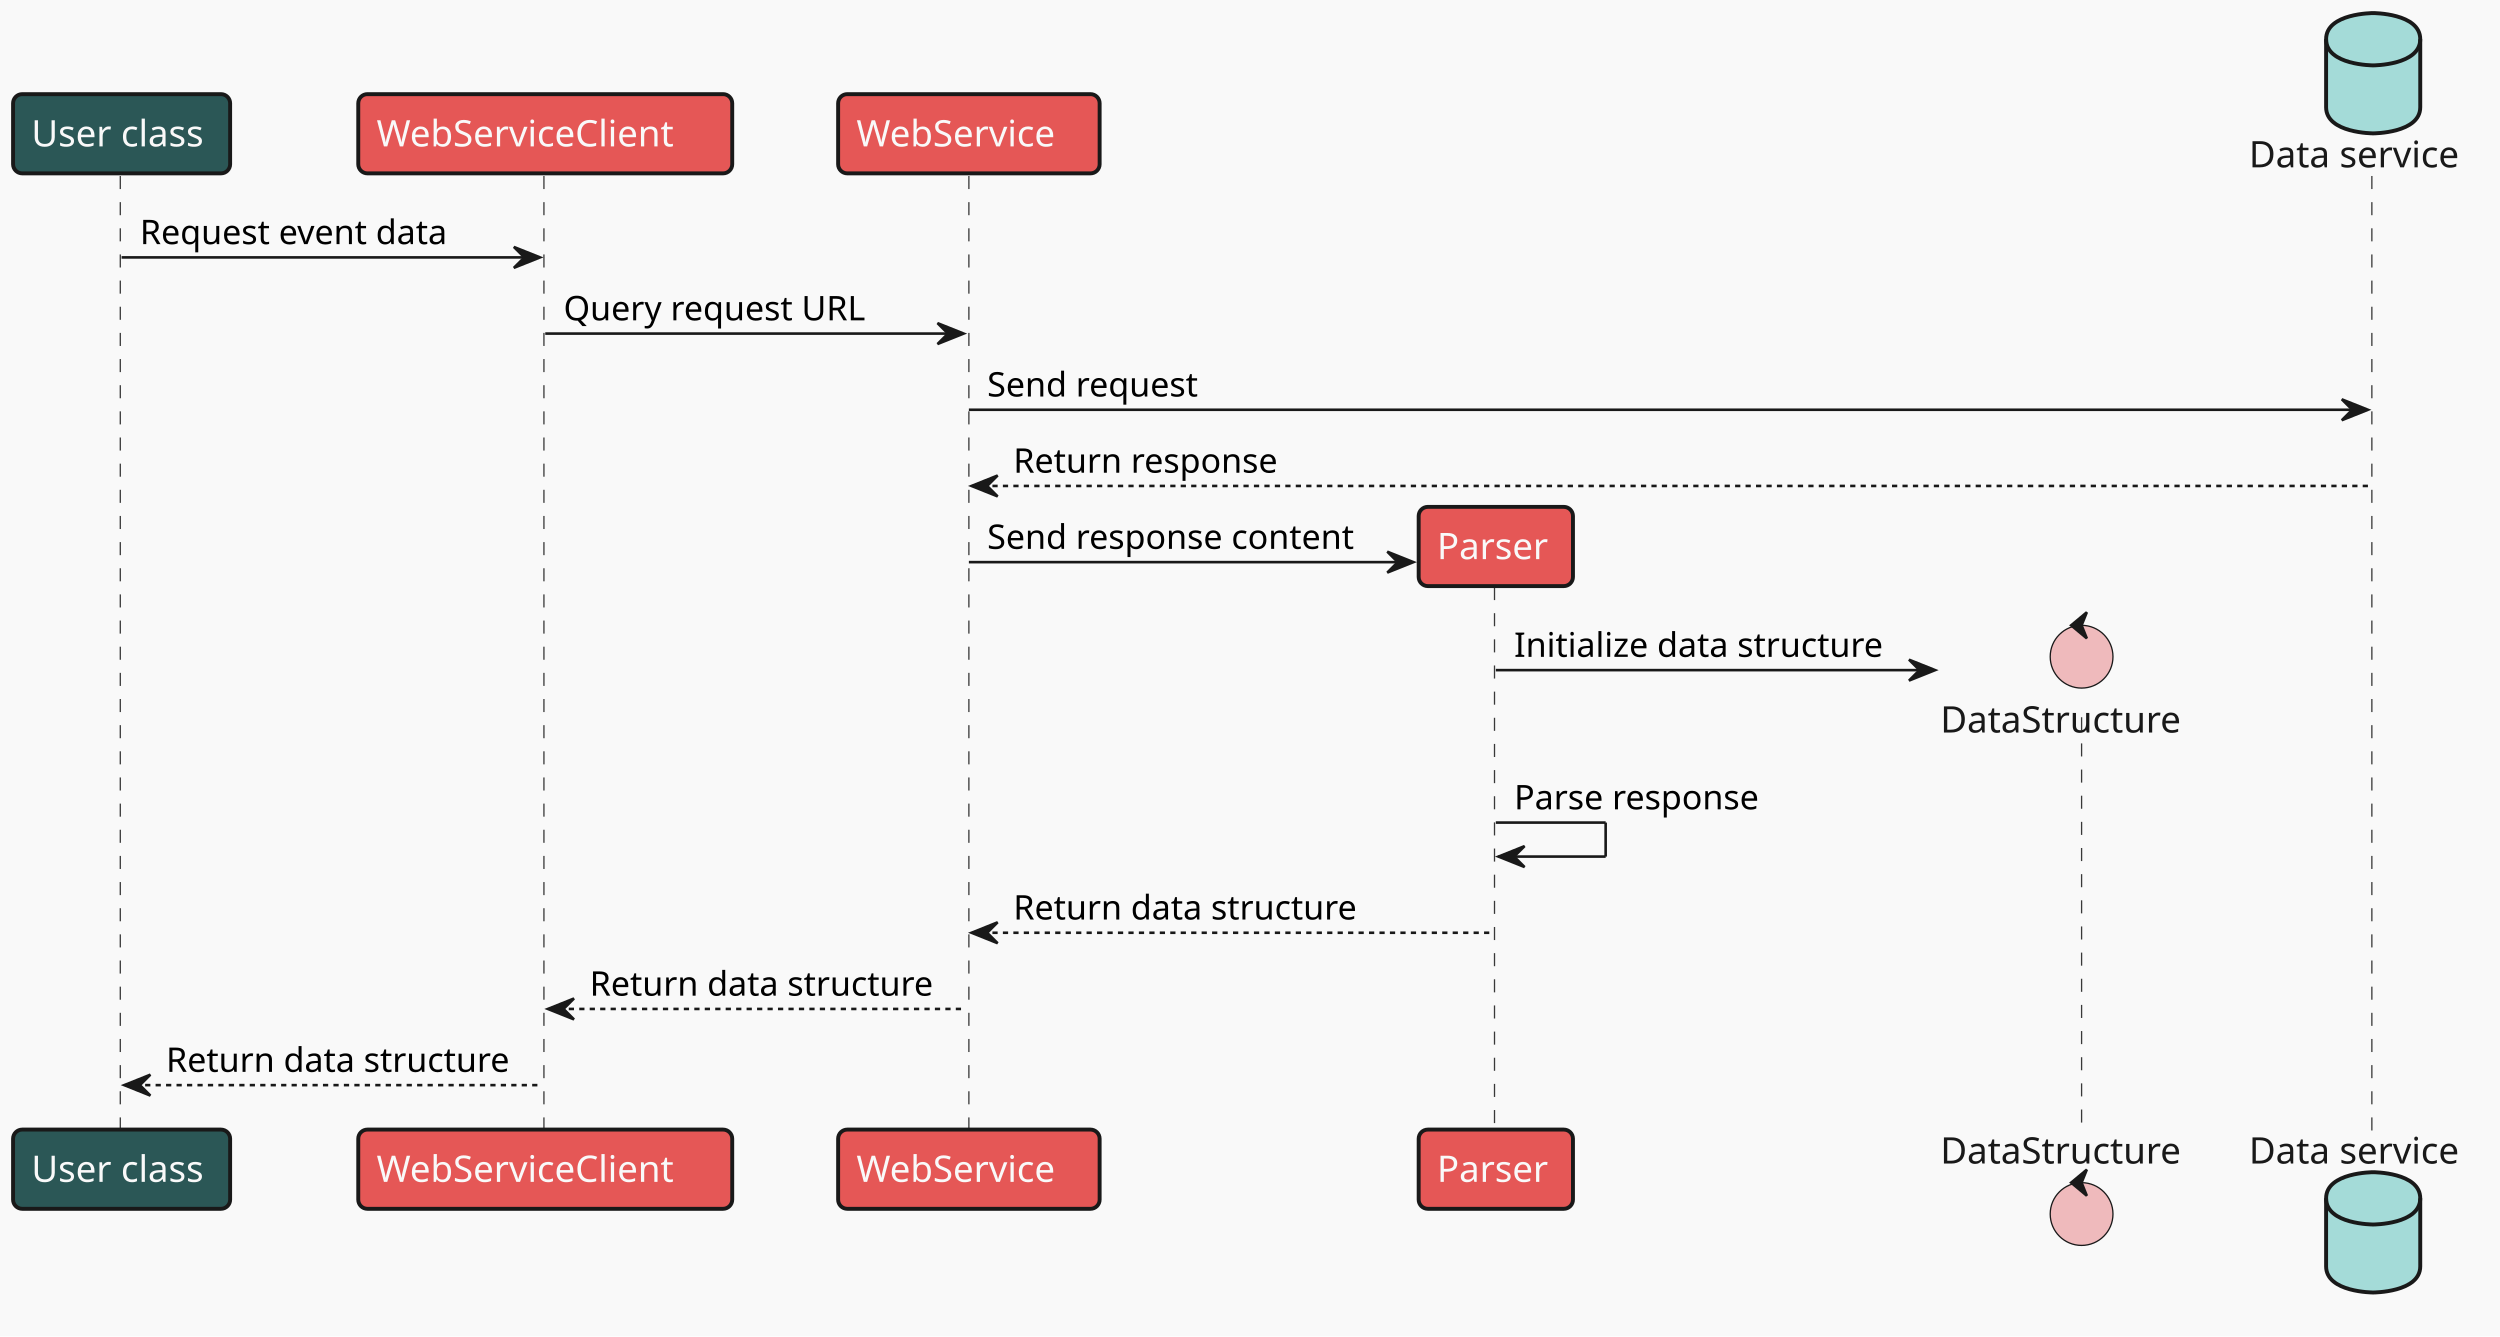
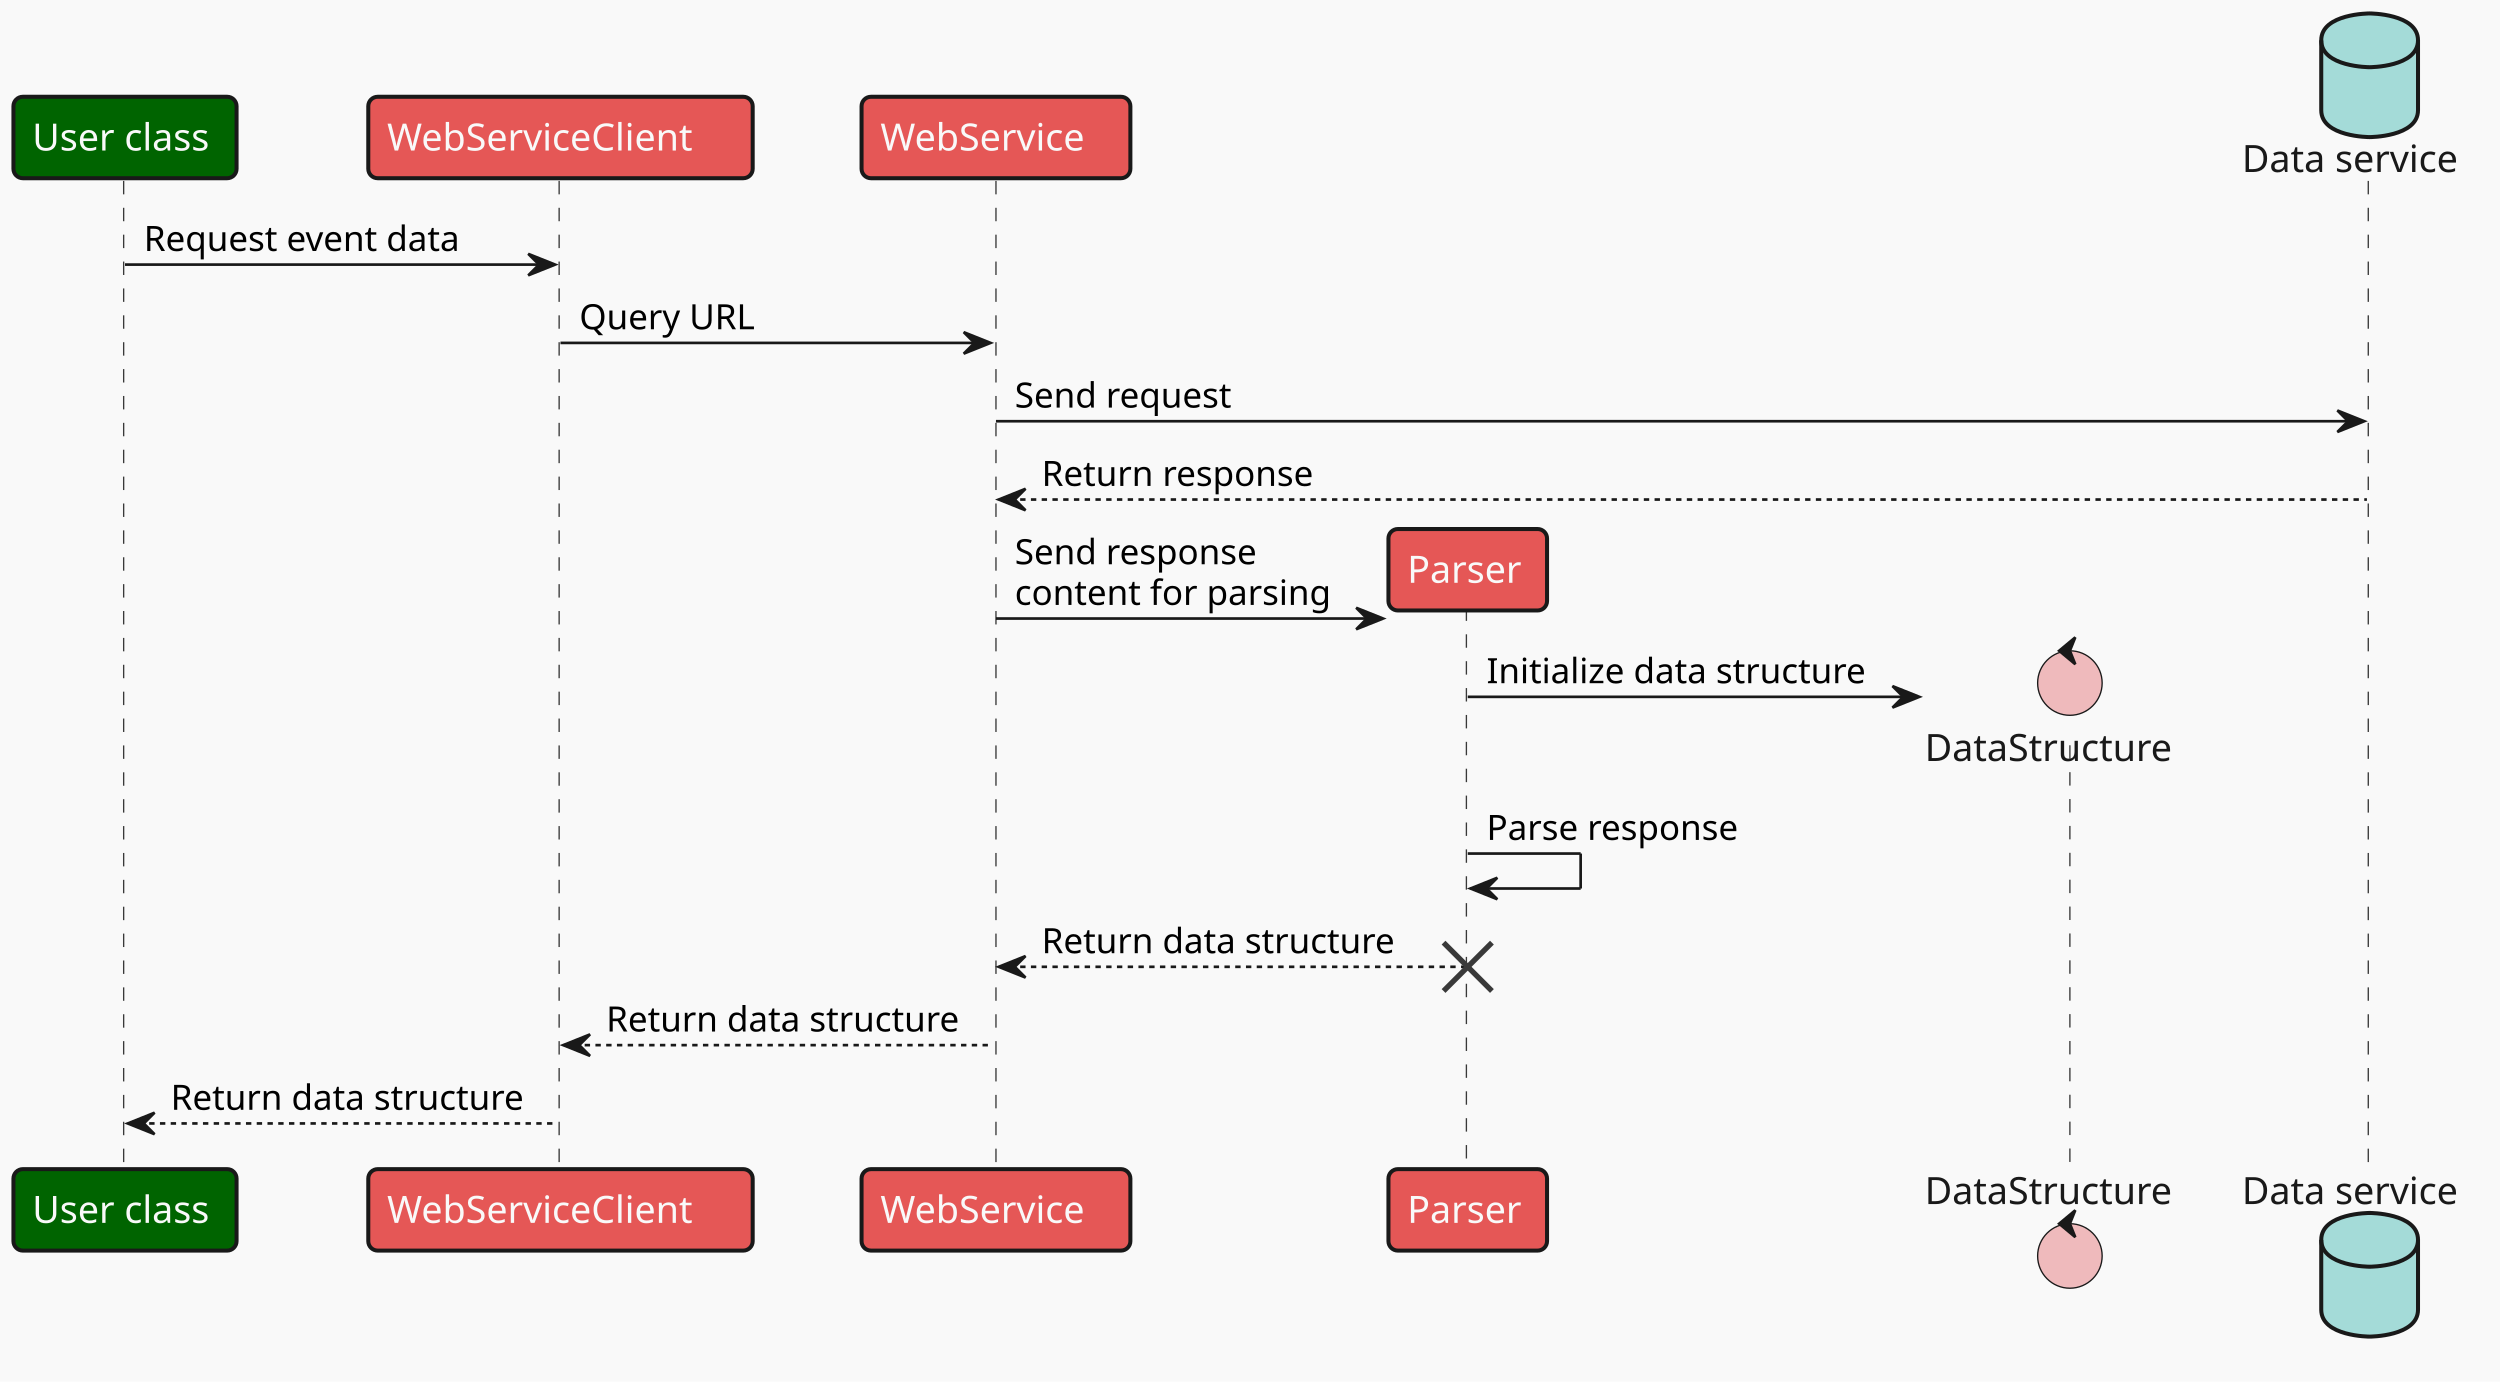
- <svg xmlns="http://www.w3.org/2000/svg" contentStyleType="text/css" height="511px" preserveAspectRatio="none" style="width:956px;height:511px;background:#F9F9F9;" version="1.1" viewBox="0 0 956 511" width="956px" zoomAndPan="magnify" id="svg140">
-   <defs id="defs2" />
-   <g id="g138">
-     <rect fill="#F9F9F9" height="511" style="stroke:none;stroke-width:1.0;" width="956" x="0" y="0" id="rect4" />
-     <line style="stroke:#393939;stroke-width:0.5;stroke-dasharray:5.0,5.0;" x1="46" x2="46" y1="67.297" y2="432.953" id="line6" />
-     <line style="stroke:#393939;stroke-width:0.5;stroke-dasharray:5.0,5.0;" x1="208" x2="208" y1="67.297" y2="432.953" id="line8" />
-     <line style="stroke:#393939;stroke-width:0.5;stroke-dasharray:5.0,5.0;" x1="370.5" x2="370.5" y1="67.297" y2="432.953" id="line10" />
-     <line style="stroke:#393939;stroke-width:0.5;stroke-dasharray:5.0,5.0;" x1="571.5" x2="571.5" y1="224.477" y2="432.953" id="line12" />
-     <line style="stroke:#393939;stroke-width:0.5;stroke-dasharray:5.0,5.0;" x1="796" x2="796" y1="274.273" y2="432.953" id="line14" />
-     <line style="stroke:#393939;stroke-width:0.5;stroke-dasharray:5.0,5.0;" x1="907" x2="907" y1="67.297" y2="432.953" id="line16" />
-     <rect fill="#E55756" height="30.297" rx="3.5" ry="3.5" style="stroke:#191919;stroke-width:1.5;fill:#2b5756;fill-opacity:1" width="83" x="5" y="36" id="rect18" />
-     <text fill="#F9F9F9" font-family="sans-serif" font-size="14" lengthAdjust="spacing" textLength="69" x="12" y="55.995" id="text20">User class</text>
-     <rect fill="#E55756" height="30.297" rx="3.5" ry="3.5" style="stroke:#191919;stroke-width:1.5;fill:#2b5756;fill-opacity:1" width="83" x="5" y="431.953" id="rect22" />
-     <text fill="#F9F9F9" font-family="sans-serif" font-size="14" lengthAdjust="spacing" textLength="69" x="12" y="451.948" id="text24">User class</text>
-     <rect fill="#E55756" height="30.297" rx="3.5" ry="3.5" style="stroke:#191919;stroke-width:1.5;" width="143" x="137" y="36" id="rect26" />
-     <text fill="#F9F9F9" font-family="sans-serif" font-size="14" lengthAdjust="spacing" textLength="129" x="144" y="55.995" id="text28">WebServiceClient</text>
-     <rect fill="#E55756" height="30.297" rx="3.5" ry="3.5" style="stroke:#191919;stroke-width:1.5;" width="143" x="137" y="431.953" id="rect30" />
-     <text fill="#F9F9F9" font-family="sans-serif" font-size="14" lengthAdjust="spacing" textLength="129" x="144" y="451.948" id="text32">WebServiceClient</text>
-     <rect fill="#E55756" height="30.297" rx="3.5" ry="3.5" style="stroke:#191919;stroke-width:1.5;" width="100" x="320.5" y="36" id="rect34" />
-     <text fill="#F9F9F9" font-family="sans-serif" font-size="14" lengthAdjust="spacing" textLength="86" x="327.5" y="55.995" id="text36">WebService</text>
-     <rect fill="#E55756" height="30.297" rx="3.5" ry="3.5" style="stroke:#191919;stroke-width:1.5;" width="100" x="320.5" y="431.953" id="rect38" />
-     <text fill="#F9F9F9" font-family="sans-serif" font-size="14" lengthAdjust="spacing" textLength="86" x="327.5" y="451.948" id="text40">WebService</text>
-     <rect fill="#E55756" height="30.297" rx="3.5" ry="3.5" style="stroke:#191919;stroke-width:1.5;" width="59" x="542.5" y="431.953" id="rect42" />
-     <text fill="#F9F9F9" font-family="sans-serif" font-size="14" lengthAdjust="spacing" textLength="45" x="549.5" y="451.948" id="text44">Parser</text>
-     <text fill="#191919" font-family="sans-serif" font-size="14" lengthAdjust="spacing" textLength="102" x="742" y="444.948" id="text46">DataStructure</text>
-     <ellipse cx="796" cy="464.25" fill="#EFBABC" rx="12" ry="12" style="stroke:#191919;stroke-width:0.5;" id="ellipse48" />
-     <polygon fill="#191919" points="792,452.25,798,447.25,796,452.25,798,457.25,792,452.25" style="stroke:#191919;stroke-width:1.0;" id="polygon50" />
-     <text fill="#191919" font-family="sans-serif" font-size="14" lengthAdjust="spacing" textLength="89" x="860" y="63.995" id="text52">Data service</text>
-     <path d="M889.5,15 C889.5,5 907.5,5 907.5,5 C907.5,5 925.5,5 925.5,15 L925.5,41 C925.5,51 907.5,51 907.5,51 C907.5,51 889.5,51 889.5,41 L889.5,15 " fill="#A4DBD8" style="stroke:#191919;stroke-width:1.5;" id="path54" />
-     <path d="M889.5,15 C889.5,25 907.5,25 907.5,25 C907.5,25 925.5,25 925.5,15 " fill="none" style="stroke:#191919;stroke-width:1.5;" id="path56" />
-     <text fill="#191919" font-family="sans-serif" font-size="14" lengthAdjust="spacing" textLength="89" x="860" y="444.948" id="text58">Data service</text>
-     <path d="M889.5,458.25 C889.5,448.25 907.5,448.25 907.5,448.25 C907.5,448.25 925.5,448.25 925.5,458.25 L925.5,484.25 C925.5,494.25 907.5,494.25 907.5,494.25 C907.5,494.25 889.5,494.25 889.5,484.25 L889.5,458.25 " fill="#A4DBD8" style="stroke:#191919;stroke-width:1.5;" id="path60" />
-     <path d="M889.5,458.25 C889.5,468.25 907.5,468.25 907.5,468.25 C907.5,468.25 925.5,468.25 925.5,458.25 " fill="none" style="stroke:#191919;stroke-width:1.5;" id="path62" />
-     <polygon fill="#191919" points="196.5,94.43,206.5,98.43,196.5,102.43,200.5,98.43" style="stroke:#191919;stroke-width:1.0;" id="polygon64" />
-     <line style="stroke:#191919;stroke-width:1.0;" x1="46.5" x2="202.5" y1="98.43" y2="98.43" id="line66" />
-     <text fill="#000000" font-family="sans-serif" font-size="13" lengthAdjust="spacing" textLength="127" x="53.5" y="93.364" id="text68">Request event data</text>
-     <polygon fill="#191919" points="358.5,123.562,368.5,127.562,358.5,131.562,362.5,127.562" style="stroke:#191919;stroke-width:1.0;" id="polygon70" />
-     <line style="stroke:#191919;stroke-width:1.0;" x1="208.5" x2="364.5" y1="127.562" y2="127.562" id="line72" />
-     <text fill="#000000" font-family="sans-serif" font-size="13" lengthAdjust="spacing" textLength="121" x="215.5" y="122.497" id="text74">Query request URL</text>
-     <polygon fill="#191919" points="895.5,152.695,905.5,156.695,895.5,160.695,899.5,156.695" style="stroke:#191919;stroke-width:1.0;" id="polygon76" />
-     <line style="stroke:#191919;stroke-width:1.0;" x1="370.5" x2="901.5" y1="156.695" y2="156.695" id="line78" />
-     <text fill="#000000" font-family="sans-serif" font-size="13" lengthAdjust="spacing" textLength="85" x="377.5" y="151.629" id="text80">Send request</text>
-     <polygon fill="#191919" points="381.5,181.828,371.5,185.828,381.5,189.828,377.5,185.828" style="stroke:#191919;stroke-width:1.0;" id="polygon82" />
-     <line style="stroke:#191919;stroke-width:1.0;stroke-dasharray:2.0,2.0;" x1="375.5" x2="906.5" y1="185.828" y2="185.828" id="line84" />
-     <text fill="#000000" font-family="sans-serif" font-size="13" lengthAdjust="spacing" textLength="106" x="387.5" y="180.762" id="text86">Return response</text>
-     <polygon fill="#191919" points="530.5,210.961,540.5,214.961,530.5,218.961,534.5,214.961" style="stroke:#191919;stroke-width:1.0;" id="polygon88" />
-     <line style="stroke:#191919;stroke-width:1.0;" x1="370.5" x2="536.5" y1="214.961" y2="214.961" id="line90" />
-     <text fill="#000000" font-family="sans-serif" font-size="13" lengthAdjust="spacing" textLength="148" x="377.5" y="209.895" id="text92">Send response content</text>
-     <rect fill="#E55756" height="30.297" rx="3.5" ry="3.5" style="stroke:#191919;stroke-width:1.5;" width="59" x="542.5" y="193.828" id="rect94" />
-     <text fill="#F9F9F9" font-family="sans-serif" font-size="14" lengthAdjust="spacing" textLength="45" x="549.5" y="213.823" id="text96">Parser</text>
-     <polygon fill="#191919" points="730,252.258,740,256.258,730,260.258,734,256.258" style="stroke:#191919;stroke-width:1.0;" id="polygon98" />
-     <line style="stroke:#191919;stroke-width:1.0;" x1="572" x2="736" y1="256.258" y2="256.258" id="line100" />
-     <text fill="#000000" font-family="sans-serif" font-size="13" lengthAdjust="spacing" textLength="146" x="579" y="251.192" id="text102">Initialize data structure</text>
-     <text fill="#191919" font-family="sans-serif" font-size="14" lengthAdjust="spacing" textLength="102" x="742" y="280.12" id="text104">DataStructure</text>
-     <ellipse cx="796" cy="251.125" fill="#EFBABC" rx="12" ry="12" style="stroke:#191919;stroke-width:0.5;" id="ellipse106" />
-     <polygon fill="#191919" points="792,239.125,798,234.125,796,239.125,798,244.125,792,239.125" style="stroke:#191919;stroke-width:1.0;" id="polygon108" />
-     <line style="stroke:#191919;stroke-width:1.0;" x1="572" x2="614" y1="314.555" y2="314.555" id="line110" />
-     <line style="stroke:#191919;stroke-width:1.0;" x1="614" x2="614" y1="314.555" y2="327.555" id="line112" />
-     <line style="stroke:#191919;stroke-width:1.0;" x1="573" x2="614" y1="327.555" y2="327.555" id="line114" />
-     <polygon fill="#191919" points="583,323.555,573,327.555,583,331.555,579,327.555" style="stroke:#191919;stroke-width:1.0;" id="polygon116" />
-     <text fill="#000000" font-family="sans-serif" font-size="13" lengthAdjust="spacing" textLength="99" x="579" y="309.489" id="text118">Parse response</text>
-     <polygon fill="#191919" points="381.5,352.688,371.5,356.688,381.5,360.688,377.5,356.688" style="stroke:#191919;stroke-width:1.0;" id="polygon120" />
-     <line style="stroke:#191919;stroke-width:1.0;stroke-dasharray:2.0,2.0;" x1="375.5" x2="571" y1="356.688" y2="356.688" id="line122" />
-     <text fill="#000000" font-family="sans-serif" font-size="13" lengthAdjust="spacing" textLength="138" x="387.5" y="351.622" id="text124">Return data structure</text>
-     <polygon fill="#191919" points="219.5,381.82,209.5,385.82,219.5,389.82,215.5,385.82" style="stroke:#191919;stroke-width:1.0;" id="polygon126" />
-     <line style="stroke:#191919;stroke-width:1.0;stroke-dasharray:2.0,2.0;" x1="213.5" x2="369.5" y1="385.82" y2="385.82" id="line128" />
-     <text fill="#000000" font-family="sans-serif" font-size="13" lengthAdjust="spacing" textLength="138" x="225.5" y="380.754" id="text130">Return data structure</text>
-     <polygon fill="#191919" points="57.5,410.953,47.5,414.953,57.5,418.953,53.5,414.953" style="stroke:#191919;stroke-width:1.0;" id="polygon132" />
-     <line style="stroke:#191919;stroke-width:1.0;stroke-dasharray:2.0,2.0;" x1="51.5" x2="207.5" y1="414.953" y2="414.953" id="line134" />
-     <text fill="#000000" font-family="sans-serif" font-size="13" lengthAdjust="spacing" textLength="138" x="63.5" y="409.887" id="text136">Return data structure</text>
+ <svg xmlns="http://www.w3.org/2000/svg" contentStyleType="text/css" height="514px" preserveAspectRatio="none" style="width:930px;height:514px;background:#F9F9F9;" version="1.1" viewBox="0 0 930 514" width="930px" zoomAndPan="magnify">
+   <defs />
+   <g>
+     <rect fill="#F9F9F9" height="514" style="stroke:none;stroke-width:1.0;" width="930" x="0" y="0" />
+     <line style="stroke:#393939;stroke-width:0.5;stroke-dasharray:5.0,5.0;" x1="46" x2="46" y1="67.297" y2="435.922" />
+     <line style="stroke:#393939;stroke-width:0.5;stroke-dasharray:5.0,5.0;" x1="208" x2="208" y1="67.297" y2="435.922" />
+     <line style="stroke:#393939;stroke-width:0.5;stroke-dasharray:5.0,5.0;" x1="370.5" x2="370.5" y1="67.297" y2="435.922" />
+     <line style="stroke:#393939;stroke-width:0.5;stroke-dasharray:5.0,5.0;" x1="545.5" x2="545.5" y1="225.961" y2="435.922" />
+     <line style="stroke:#393939;stroke-width:0.5;stroke-dasharray:5.0,5.0;" x1="770" x2="770" y1="277.242" y2="435.922" />
+     <line style="stroke:#393939;stroke-width:0.5;stroke-dasharray:5.0,5.0;" x1="881" x2="881" y1="67.297" y2="435.922" />
+     <rect fill="#006400" height="30.297" rx="3.5" ry="3.5" style="stroke:#191919;stroke-width:1.5;" width="83" x="5" y="36" />
+     <text fill="#F9F9F9" font-family="sans-serif" font-size="14" lengthAdjust="spacing" textLength="69" x="12" y="55.995">User class</text>
+     <rect fill="#006400" height="30.297" rx="3.5" ry="3.5" style="stroke:#191919;stroke-width:1.5;" width="83" x="5" y="434.922" />
+     <text fill="#F9F9F9" font-family="sans-serif" font-size="14" lengthAdjust="spacing" textLength="69" x="12" y="454.917">User class</text>
+     <rect fill="#E55756" height="30.297" rx="3.5" ry="3.5" style="stroke:#191919;stroke-width:1.5;" width="143" x="137" y="36" />
+     <text fill="#F9F9F9" font-family="sans-serif" font-size="14" lengthAdjust="spacing" textLength="129" x="144" y="55.995">WebServiceClient</text>
+     <rect fill="#E55756" height="30.297" rx="3.5" ry="3.5" style="stroke:#191919;stroke-width:1.5;" width="143" x="137" y="434.922" />
+     <text fill="#F9F9F9" font-family="sans-serif" font-size="14" lengthAdjust="spacing" textLength="129" x="144" y="454.917">WebServiceClient</text>
+     <rect fill="#E55756" height="30.297" rx="3.5" ry="3.5" style="stroke:#191919;stroke-width:1.5;" width="100" x="320.5" y="36" />
+     <text fill="#F9F9F9" font-family="sans-serif" font-size="14" lengthAdjust="spacing" textLength="86" x="327.5" y="55.995">WebService</text>
+     <rect fill="#E55756" height="30.297" rx="3.5" ry="3.5" style="stroke:#191919;stroke-width:1.5;" width="100" x="320.5" y="434.922" />
+     <text fill="#F9F9F9" font-family="sans-serif" font-size="14" lengthAdjust="spacing" textLength="86" x="327.5" y="454.917">WebService</text>
+     <rect fill="#E55756" height="30.297" rx="3.5" ry="3.5" style="stroke:#191919;stroke-width:1.5;" width="59" x="516.5" y="434.922" />
+     <text fill="#F9F9F9" font-family="sans-serif" font-size="14" lengthAdjust="spacing" textLength="45" x="523.5" y="454.917">Parser</text>
+     <text fill="#191919" font-family="sans-serif" font-size="14" lengthAdjust="spacing" textLength="102" x="716" y="447.917">DataStructure</text>
+     <ellipse cx="770" cy="467.219" fill="#EFBABC" rx="12" ry="12" style="stroke:#191919;stroke-width:0.5;" />
+     <polygon fill="#191919" points="766,455.219,772,450.219,770,455.219,772,460.219,766,455.219" style="stroke:#191919;stroke-width:1.0;" />
+     <text fill="#191919" font-family="sans-serif" font-size="14" lengthAdjust="spacing" textLength="89" x="834" y="63.995">Data service</text>
+     <path d="M863.5,15 C863.5,5 881.5,5 881.5,5 C881.5,5 899.5,5 899.5,15 L899.5,41 C899.5,51 881.5,51 881.5,51 C881.5,51 863.5,51 863.5,41 L863.5,15 " fill="#A4DBD8" style="stroke:#191919;stroke-width:1.5;" />
+     <path d="M863.5,15 C863.5,25 881.5,25 881.5,25 C881.5,25 899.5,25 899.5,15 " fill="none" style="stroke:#191919;stroke-width:1.5;" />
+     <text fill="#191919" font-family="sans-serif" font-size="14" lengthAdjust="spacing" textLength="89" x="834" y="447.917">Data service</text>
+     <path d="M863.5,461.219 C863.5,451.219 881.5,451.219 881.5,451.219 C881.5,451.219 899.5,451.219 899.5,461.219 L899.5,487.219 C899.5,497.219 881.5,497.219 881.5,497.219 C881.5,497.219 863.5,497.219 863.5,487.219 L863.5,461.219 " fill="#A4DBD8" style="stroke:#191919;stroke-width:1.5;" />
+     <path d="M863.5,461.219 C863.5,471.219 881.5,471.219 881.5,471.219 C881.5,471.219 899.5,471.219 899.5,461.219 " fill="none" style="stroke:#191919;stroke-width:1.5;" />
+     <polygon fill="#191919" points="196.5,94.43,206.5,98.43,196.5,102.43,200.5,98.43" style="stroke:#191919;stroke-width:1.0;" />
+     <line style="stroke:#191919;stroke-width:1.0;" x1="46.5" x2="202.5" y1="98.43" y2="98.43" />
+     <text fill="#000000" font-family="sans-serif" font-size="13" lengthAdjust="spacing" textLength="127" x="53.5" y="93.364">Request event data</text>
+     <polygon fill="#191919" points="358.5,123.562,368.5,127.562,358.5,131.562,362.5,127.562" style="stroke:#191919;stroke-width:1.0;" />
+     <line style="stroke:#191919;stroke-width:1.0;" x1="208.5" x2="364.5" y1="127.562" y2="127.562" />
+     <text fill="#000000" font-family="sans-serif" font-size="13" lengthAdjust="spacing" textLength="68" x="215.5" y="122.497">Query URL</text>
+     <polygon fill="#191919" points="869.5,152.695,879.5,156.695,869.5,160.695,873.5,156.695" style="stroke:#191919;stroke-width:1.0;" />
+     <line style="stroke:#191919;stroke-width:1.0;" x1="370.5" x2="875.5" y1="156.695" y2="156.695" />
+     <text fill="#000000" font-family="sans-serif" font-size="13" lengthAdjust="spacing" textLength="85" x="377.5" y="151.629">Send request</text>
+     <polygon fill="#191919" points="381.5,181.828,371.5,185.828,381.5,189.828,377.5,185.828" style="stroke:#191919;stroke-width:1.0;" />
+     <line style="stroke:#191919;stroke-width:1.0;stroke-dasharray:2.0,2.0;" x1="375.5" x2="880.5" y1="185.828" y2="185.828" />
+     <text fill="#000000" font-family="sans-serif" font-size="13" lengthAdjust="spacing" textLength="106" x="387.5" y="180.762">Return response</text>
+     <polygon fill="#191919" points="504.5,226.094,514.5,230.094,504.5,234.094,508.5,230.094" style="stroke:#191919;stroke-width:1.0;" />
+     <line style="stroke:#191919;stroke-width:1.0;" x1="370.5" x2="510.5" y1="230.094" y2="230.094" />
+     <text fill="#000000" font-family="sans-serif" font-size="13" lengthAdjust="spacing" textLength="95" x="377.5" y="209.895">Send response</text>
+     <text fill="#000000" font-family="sans-serif" font-size="13" lengthAdjust="spacing" textLength="122" x="377.5" y="225.028">content for parsing</text>
+     <rect fill="#E55756" height="30.297" rx="3.5" ry="3.5" style="stroke:#191919;stroke-width:1.5;" width="59" x="516.5" y="196.797" />
+     <text fill="#F9F9F9" font-family="sans-serif" font-size="14" lengthAdjust="spacing" textLength="45" x="523.5" y="216.792">Parser</text>
+     <polygon fill="#191919" points="704,255.227,714,259.227,704,263.227,708,259.227" style="stroke:#191919;stroke-width:1.0;" />
+     <line style="stroke:#191919;stroke-width:1.0;" x1="546" x2="710" y1="259.227" y2="259.227" />
+     <text fill="#000000" font-family="sans-serif" font-size="13" lengthAdjust="spacing" textLength="146" x="553" y="254.161">Initialize data structure</text>
+     <text fill="#191919" font-family="sans-serif" font-size="14" lengthAdjust="spacing" textLength="102" x="716" y="283.089">DataStructure</text>
+     <ellipse cx="770" cy="254.094" fill="#EFBABC" rx="12" ry="12" style="stroke:#191919;stroke-width:0.5;" />
+     <polygon fill="#191919" points="766,242.094,772,237.094,770,242.094,772,247.094,766,242.094" style="stroke:#191919;stroke-width:1.0;" />
+     <line style="stroke:#191919;stroke-width:1.0;" x1="546" x2="588" y1="317.523" y2="317.523" />
+     <line style="stroke:#191919;stroke-width:1.0;" x1="588" x2="588" y1="317.523" y2="330.523" />
+     <line style="stroke:#191919;stroke-width:1.0;" x1="547" x2="588" y1="330.523" y2="330.523" />
+     <polygon fill="#191919" points="557,326.523,547,330.523,557,334.523,553,330.523" style="stroke:#191919;stroke-width:1.0;" />
+     <text fill="#000000" font-family="sans-serif" font-size="13" lengthAdjust="spacing" textLength="99" x="553" y="312.457">Parse response</text>
+     <polygon fill="#191919" points="381.5,355.656,371.5,359.656,381.5,363.656,377.5,359.656" style="stroke:#191919;stroke-width:1.0;" />
+     <line style="stroke:#191919;stroke-width:1.0;stroke-dasharray:2.0,2.0;" x1="375.5" x2="545" y1="359.656" y2="359.656" />
+     <text fill="#000000" font-family="sans-serif" font-size="13" lengthAdjust="spacing" textLength="138" x="387.5" y="354.59">Return data structure</text>
+     <line style="stroke:#393939;stroke-width:2.0;" x1="537" x2="555" y1="350.656" y2="368.656" />
+     <line style="stroke:#393939;stroke-width:2.0;" x1="537" x2="555" y1="368.656" y2="350.656" />
+     <polygon fill="#191919" points="219.5,384.789,209.5,388.789,219.5,392.789,215.5,388.789" style="stroke:#191919;stroke-width:1.0;" />
+     <line style="stroke:#191919;stroke-width:1.0;stroke-dasharray:2.0,2.0;" x1="213.5" x2="369.5" y1="388.789" y2="388.789" />
+     <text fill="#000000" font-family="sans-serif" font-size="13" lengthAdjust="spacing" textLength="138" x="225.5" y="383.723">Return data structure</text>
+     <polygon fill="#191919" points="57.5,413.922,47.5,417.922,57.5,421.922,53.5,417.922" style="stroke:#191919;stroke-width:1.0;" />
+     <line style="stroke:#191919;stroke-width:1.0;stroke-dasharray:2.0,2.0;" x1="51.5" x2="207.5" y1="417.922" y2="417.922" />
+     <text fill="#000000" font-family="sans-serif" font-size="13" lengthAdjust="spacing" textLength="138" x="63.5" y="412.856">Return data structure</text>
  </g>
</svg>
